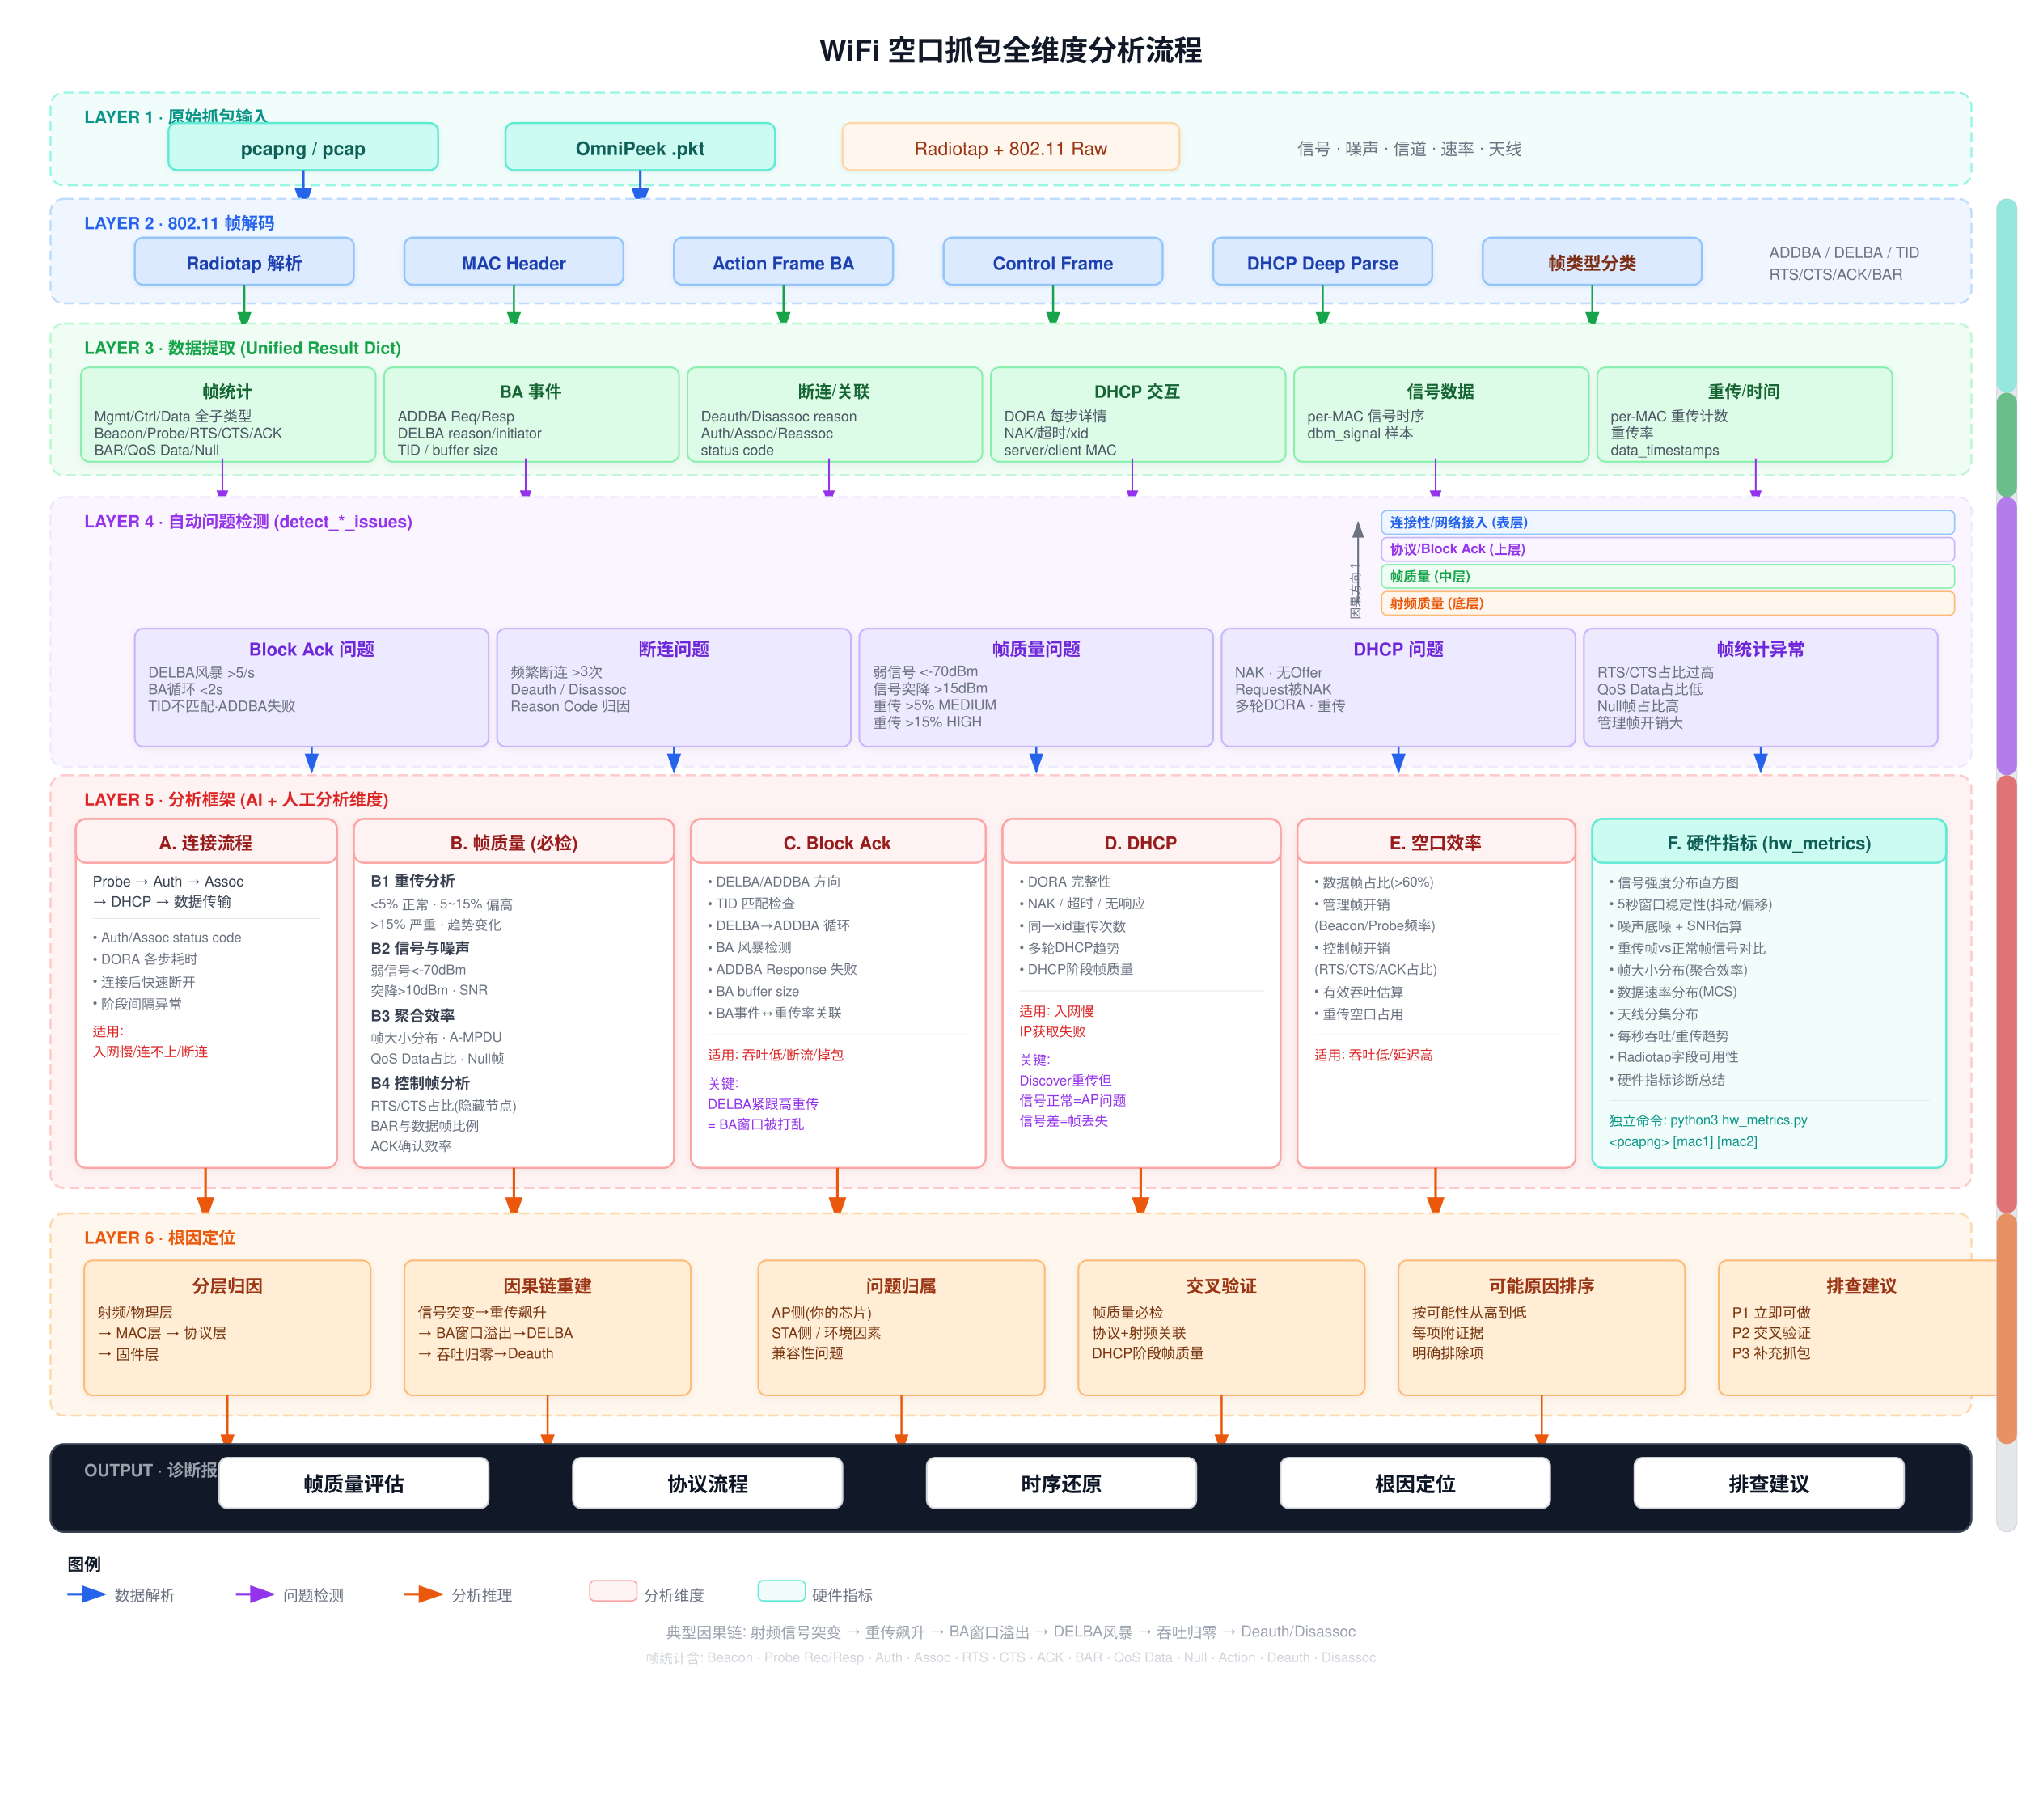
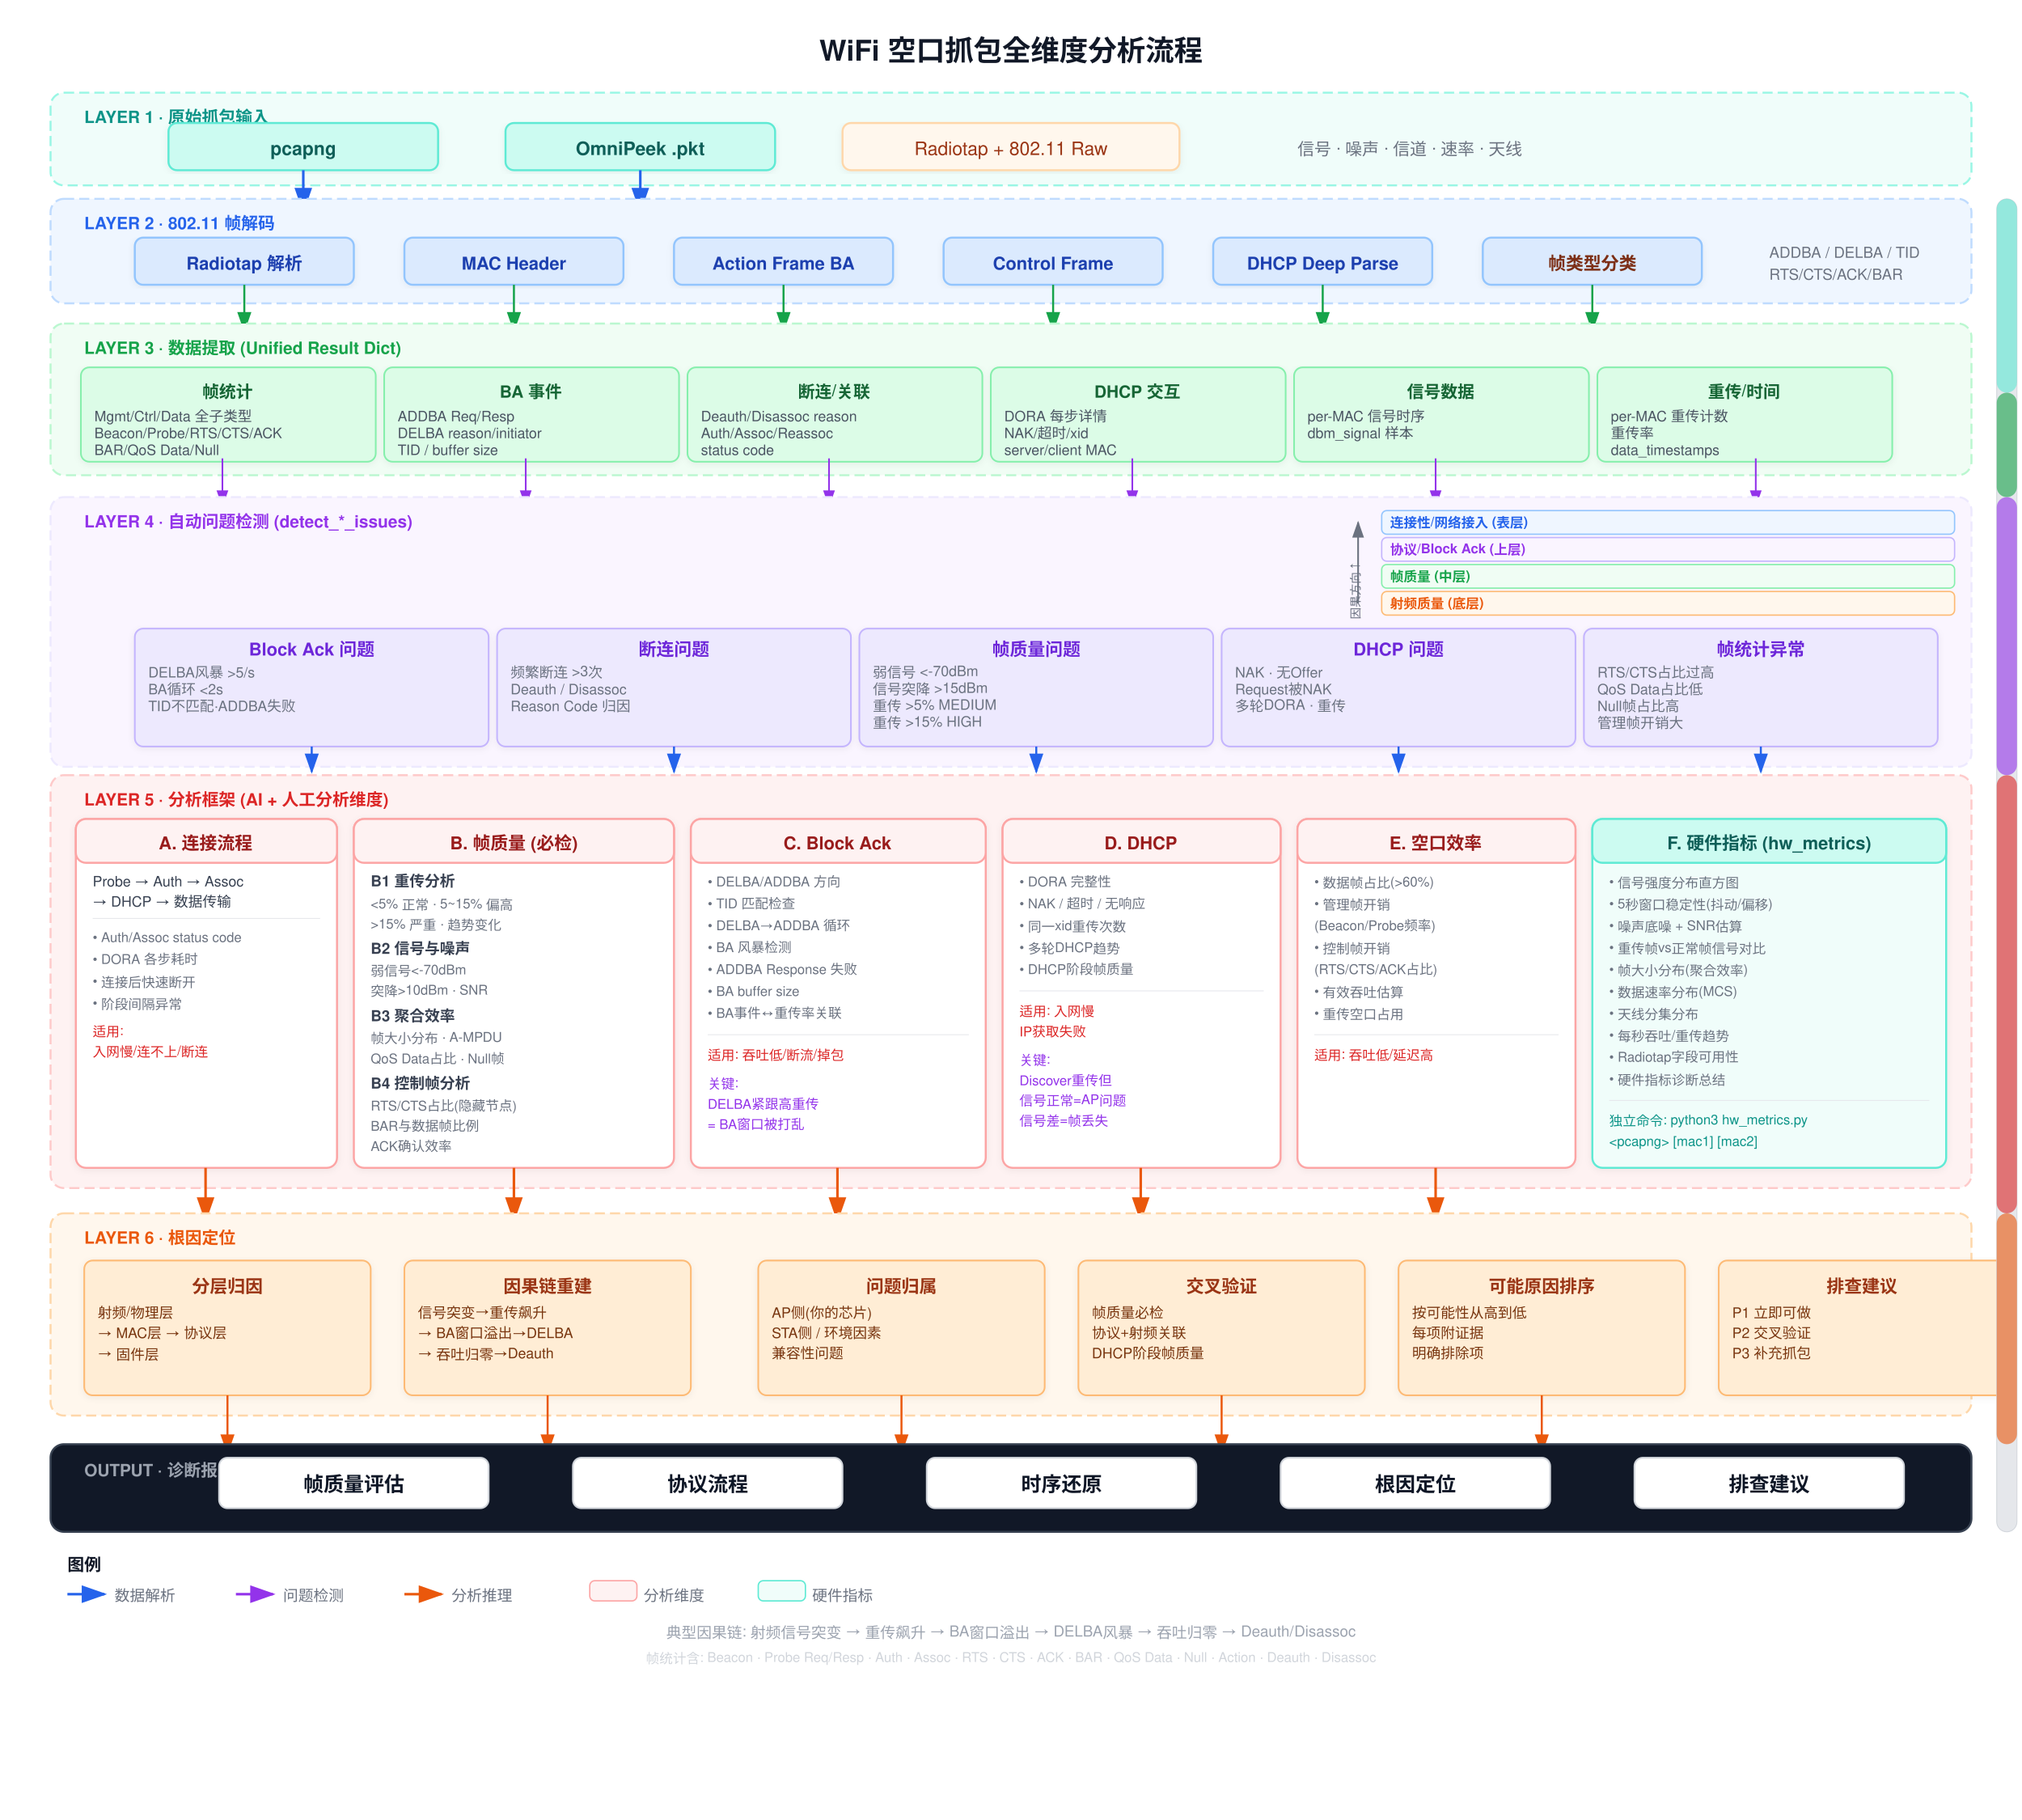
<svg xmlns="http://www.w3.org/2000/svg" viewBox="0 0 1200 1080" width="1200" height="1080">
  <style>
    text { font-family: "Helvetica Neue", Helvetica, Arial, "PingFang SC", "Microsoft YaHei", "Microsoft JhengHei", "SimHei", sans-serif; }
  </style>
  <defs>
    <marker id="ab" markerWidth="10" markerHeight="7" refX="9" refY="3.5" orient="auto">
      <polygon points="0 0, 10 3.5, 0 7" fill="#2563eb" />
    </marker>
    <marker id="ag" markerWidth="10" markerHeight="7" refX="9" refY="3.5" orient="auto">
      <polygon points="0 0, 10 3.5, 0 7" fill="#16a34a" />
    </marker>
    <marker id="ap" markerWidth="10" markerHeight="7" refX="9" refY="3.5" orient="auto">
      <polygon points="0 0, 10 3.5, 0 7" fill="#9333ea" />
    </marker>
    <marker id="ao" markerWidth="10" markerHeight="7" refX="9" refY="3.5" orient="auto">
      <polygon points="0 0, 10 3.5, 0 7" fill="#ea580c" />
    </marker>
    <marker id="ay" markerWidth="10" markerHeight="7" refX="9" refY="3.5" orient="auto">
      <polygon points="0 0, 10 3.5, 0 7" fill="#6b7280" />
    </marker>
    <filter id="sh" x="-4%" y="-4%" width="108%" height="112%">
      <feDropShadow dx="0" dy="1" stdDeviation="2" flood-color="#000" flood-opacity="0.06" />
    </filter>
  </defs>
  <rect width="1200" height="1080" fill="#ffffff" />
  <text x="600" y="36" text-anchor="middle" font-size="17" font-weight="600" fill="#111827">WiFi 空口抓包全维度分析流程</text>
  <rect x="30" y="55" width="1140" height="55" rx="8" fill="#f0fdfa" stroke="#99f6e4" stroke-width="1.2" stroke-dasharray="6,3" />
  <text x="50" y="73" font-size="10" fill="#0d9488" font-weight="600">LAYER 1 · 原始抓包输入</text>
  <g filter="url(#sh)">
    <rect x="100" y="73" width="160" height="28" rx="5" fill="#ccfbf1" stroke="#5eead4" stroke-width="1.2" />
-     <text x="180" y="92" text-anchor="middle" font-size="11" font-weight="600" fill="#115e59">pcapng / pcap</text>
+     <text x="180" y="92" text-anchor="middle" font-size="11" font-weight="600" fill="#115e59">pcapng</text>
  </g>
  <g filter="url(#sh)">
    <rect x="300" y="73" width="160" height="28" rx="5" fill="#ccfbf1" stroke="#5eead4" stroke-width="1.2" />
    <text x="380" y="92" text-anchor="middle" font-size="11" font-weight="600" fill="#115e59">OmniPeek .pkt</text>
  </g>
  <g filter="url(#sh)">
    <rect x="500" y="73" width="200" height="28" rx="5" fill="#fff7ed" stroke="#fed7aa" stroke-width="1.2" />
    <text x="600" y="92" text-anchor="middle" font-size="11" fill="#9a3412">Radiotap + 802.11 Raw</text>
  </g>
  <text x="770" y="92" font-size="10" fill="#6b7280">信号 · 噪声 · 信道 · 速率 · 天线</text>
  <line x1="180" y1="101" x2="180" y2="125" stroke="#2563eb" stroke-width="1.5" marker-end="url(#ab)" />
  <line x1="380" y1="101" x2="380" y2="125" stroke="#2563eb" stroke-width="1.5" marker-end="url(#ab)" />
  <rect x="30" y="118" width="1140" height="62" rx="8" fill="#eff6ff" stroke="#bfdbfe" stroke-width="1.2" stroke-dasharray="6,3" />
  <text x="50" y="136" font-size="10" fill="#2563eb" font-weight="600">LAYER 2 · 802.11 帧解码</text>
  <g filter="url(#sh)">
    <rect x="80" y="141" width="130" height="28" rx="5" fill="#dbeafe" stroke="#93c5fd" stroke-width="1.2" />
    <text x="145" y="160" text-anchor="middle" font-size="10.5" font-weight="600" fill="#1e40af">Radiotap 解析</text>
  </g>
  <g filter="url(#sh)">
    <rect x="240" y="141" width="130" height="28" rx="5" fill="#dbeafe" stroke="#93c5fd" stroke-width="1.2" />
    <text x="305" y="160" text-anchor="middle" font-size="10.5" font-weight="600" fill="#1e40af">MAC Header</text>
  </g>
  <g filter="url(#sh)">
    <rect x="400" y="141" width="130" height="28" rx="5" fill="#dbeafe" stroke="#93c5fd" stroke-width="1.2" />
    <text x="465" y="160" text-anchor="middle" font-size="10.5" font-weight="600" fill="#1e40af">Action Frame BA</text>
  </g>
  <g filter="url(#sh)">
    <rect x="560" y="141" width="130" height="28" rx="5" fill="#dbeafe" stroke="#93c5fd" stroke-width="1.2" />
    <text x="625" y="160" text-anchor="middle" font-size="10.5" font-weight="600" fill="#1e40af">Control Frame</text>
  </g>
  <g filter="url(#sh)">
    <rect x="720" y="141" width="130" height="28" rx="5" fill="#dbeafe" stroke="#93c5fd" stroke-width="1.2" />
    <text x="785" y="160" text-anchor="middle" font-size="10.5" font-weight="600" fill="#1e40af">DHCP Deep Parse</text>
  </g>
  <g filter="url(#sh)">
    <rect x="880" y="141" width="130" height="28" rx="5" fill="#dbeafe" stroke="#93c5fd" stroke-width="1.2" />
    <text x="945" y="160" text-anchor="middle" font-size="10.5" font-weight="600" fill="#7c2d12">帧类型分类</text>
  </g>
  <text x="1050" y="153" font-size="9" fill="#6b7280">ADDBA / DELBA / TID</text>
  <text x="1050" y="166" font-size="9" fill="#6b7280">RTS/CTS/ACK/BAR</text>
  <path d="M 145 169 L 145 196" stroke="#16a34a" stroke-width="1.2" fill="none" marker-end="url(#ag)" />
  <path d="M 305 169 L 305 196" stroke="#16a34a" stroke-width="1.2" fill="none" marker-end="url(#ag)" />
  <path d="M 465 169 L 465 196" stroke="#16a34a" stroke-width="1.2" fill="none" marker-end="url(#ag)" />
  <path d="M 625 169 L 625 196" stroke="#16a34a" stroke-width="1.2" fill="none" marker-end="url(#ag)" />
  <path d="M 785 169 L 785 196" stroke="#16a34a" stroke-width="1.2" fill="none" marker-end="url(#ag)" />
  <path d="M 945 169 L 945 196" stroke="#16a34a" stroke-width="1.2" fill="none" marker-end="url(#ag)" />
  <rect x="30" y="192" width="1140" height="90" rx="8" fill="#f0fdf4" stroke="#bbf7d0" stroke-width="1.2" stroke-dasharray="6,3" />
  <text x="50" y="210" font-size="10" fill="#16a34a" font-weight="600">LAYER 3 · 数据提取 (Unified Result Dict)</text>
  <g filter="url(#sh)">
    <rect x="48" y="218" width="175" height="56" rx="5" fill="#dcfce7" stroke="#86efac" stroke-width="1" />
    <text x="135" y="236" text-anchor="middle" font-size="10" font-weight="600" fill="#166534">帧统计</text>
    <text x="56" y="250" font-size="8.5" fill="#4b5563">Mgmt/Ctrl/Data 全子类型</text>
    <text x="56" y="260" font-size="8.5" fill="#4b5563">Beacon/Probe/RTS/CTS/ACK</text>
    <text x="56" y="270" font-size="8.5" fill="#4b5563">BAR/QoS Data/Null</text>
  </g>
  <g filter="url(#sh)">
    <rect x="228" y="218" width="175" height="56" rx="5" fill="#dcfce7" stroke="#86efac" stroke-width="1" />
    <text x="315" y="236" text-anchor="middle" font-size="10" font-weight="600" fill="#166534">BA 事件</text>
    <text x="236" y="250" font-size="8.5" fill="#4b5563">ADDBA Req/Resp</text>
    <text x="236" y="260" font-size="8.5" fill="#4b5563">DELBA reason/initiator</text>
    <text x="236" y="270" font-size="8.5" fill="#4b5563">TID / buffer size</text>
  </g>
  <g filter="url(#sh)">
    <rect x="408" y="218" width="175" height="56" rx="5" fill="#dcfce7" stroke="#86efac" stroke-width="1" />
    <text x="495" y="236" text-anchor="middle" font-size="10" font-weight="600" fill="#166534">断连/关联</text>
    <text x="416" y="250" font-size="8.5" fill="#4b5563">Deauth/Disassoc reason</text>
    <text x="416" y="260" font-size="8.5" fill="#4b5563">Auth/Assoc/Reassoc</text>
    <text x="416" y="270" font-size="8.5" fill="#4b5563">status code</text>
  </g>
  <g filter="url(#sh)">
    <rect x="588" y="218" width="175" height="56" rx="5" fill="#dcfce7" stroke="#86efac" stroke-width="1" />
    <text x="675" y="236" text-anchor="middle" font-size="10" font-weight="600" fill="#166534">DHCP 交互</text>
    <text x="596" y="250" font-size="8.5" fill="#4b5563">DORA 每步详情</text>
    <text x="596" y="260" font-size="8.5" fill="#4b5563">NAK/超时/xid</text>
    <text x="596" y="270" font-size="8.5" fill="#4b5563">server/client MAC</text>
  </g>
  <g filter="url(#sh)">
    <rect x="768" y="218" width="175" height="56" rx="5" fill="#dcfce7" stroke="#86efac" stroke-width="1" />
    <text x="855" y="236" text-anchor="middle" font-size="10" font-weight="600" fill="#166534">信号数据</text>
    <text x="776" y="250" font-size="8.5" fill="#4b5563">per-MAC 信号时序</text>
    <text x="776" y="260" font-size="8.5" fill="#4b5563">dbm_signal 样本</text>
  </g>
  <g filter="url(#sh)">
    <rect x="948" y="218" width="175" height="56" rx="5" fill="#dcfce7" stroke="#86efac" stroke-width="1" />
    <text x="1035" y="236" text-anchor="middle" font-size="10" font-weight="600" fill="#166534">重传/时间</text>
    <text x="956" y="250" font-size="8.5" fill="#4b5563">per-MAC 重传计数</text>
    <text x="956" y="260" font-size="8.5" fill="#4b5563">重传率</text>
    <text x="956" y="270" font-size="8.5" fill="#4b5563">data_timestamps</text>
  </g>
  <path d="M 132 272 L 132 300" stroke="#9333ea" stroke-width="1" fill="none" marker-end="url(#ap)" />
  <path d="M 312 272 L 312 300" stroke="#9333ea" stroke-width="1" fill="none" marker-end="url(#ap)" />
  <path d="M 492 272 L 492 300" stroke="#9333ea" stroke-width="1" fill="none" marker-end="url(#ap)" />
  <path d="M 672 272 L 672 300" stroke="#9333ea" stroke-width="1" fill="none" marker-end="url(#ap)" />
  <path d="M 852 272 L 852 300" stroke="#9333ea" stroke-width="1" fill="none" marker-end="url(#ap)" />
  <path d="M 1042 272 L 1042 300" stroke="#9333ea" stroke-width="1" fill="none" marker-end="url(#ap)" />
  <rect x="30" y="295" width="1140" height="160" rx="8" fill="#faf5ff" stroke="#ede9fe" stroke-width="1.2" stroke-dasharray="6,3" />
  <text x="50" y="313" font-size="10" fill="#9333ea" font-weight="600">LAYER 4 · 自动问题检测 (detect_*_issues)</text>
  <rect x="820" y="303" width="340" height="14" rx="3" fill="#eff6ff" stroke="#93c5fd" stroke-width="0.8" />
  <text x="825" y="313" font-size="8" font-weight="600" fill="#2563eb">连接性/网络接入 (表层)</text>
  <rect x="820" y="319" width="340" height="14" rx="3" fill="#faf5ff" stroke="#c4b5fd" stroke-width="0.8" />
  <text x="825" y="329" font-size="8" font-weight="600" fill="#9333ea">协议/Block Ack (上层)</text>
  <rect x="820" y="335" width="340" height="14" rx="3" fill="#f0fdf4" stroke="#86efac" stroke-width="0.8" />
  <text x="825" y="345" font-size="8" font-weight="600" fill="#16a34a">帧质量 (中层)</text>
  <rect x="820" y="351" width="340" height="14" rx="3" fill="#fff7ed" stroke="#fdba74" stroke-width="0.8" />
  <text x="825" y="361" font-size="8" font-weight="600" fill="#ea580c">射频质量 (底层)</text>
  <line x1="806" y1="358" x2="806" y2="310" stroke="#6b7280" stroke-width="1" marker-end="url(#ay)" />
  <text x="804" y="337" text-anchor="end" font-size="7" fill="#6b7280" transform="rotate(-90,804,334)">因果方向 ↑</text>
  <g filter="url(#sh)">
    <rect x="80" y="373" width="210" height="70" rx="5" fill="#ede9fe" stroke="#c4b5fd" stroke-width="1" />
    <text x="185" y="389" text-anchor="middle" font-size="10.5" font-weight="600" fill="#6d28d9">Block Ack 问题</text>
    <text x="88" y="402" font-size="8.5" fill="#6b7280">DELBA风暴 &gt;5/s</text>
    <text x="88" y="412" font-size="8.5" fill="#6b7280">BA循环 &lt;2s</text>
    <text x="88" y="422" font-size="8.5" fill="#6b7280">TID不匹配·ADDBA失败</text>
  </g>
  <g filter="url(#sh)">
    <rect x="295" y="373" width="210" height="70" rx="5" fill="#ede9fe" stroke="#c4b5fd" stroke-width="1" />
    <text x="400" y="389" text-anchor="middle" font-size="10.5" font-weight="600" fill="#6d28d9">断连问题</text>
    <text x="303" y="402" font-size="8.5" fill="#6b7280">频繁断连 &gt;3次</text>
    <text x="303" y="412" font-size="8.5" fill="#6b7280">Deauth / Disassoc</text>
    <text x="303" y="422" font-size="8.5" fill="#6b7280">Reason Code 归因</text>
  </g>
  <g filter="url(#sh)">
    <rect x="510" y="373" width="210" height="70" rx="5" fill="#ede9fe" stroke="#c4b5fd" stroke-width="1" />
    <text x="615" y="389" text-anchor="middle" font-size="10.5" font-weight="600" fill="#6d28d9">帧质量问题</text>
    <text x="518" y="402" font-size="8.5" fill="#6b7280">弱信号 &lt;-70dBm</text>
    <text x="518" y="412" font-size="8.5" fill="#6b7280">信号突降 &gt;15dBm</text>
    <text x="518" y="422" font-size="8.5" fill="#6b7280">重传 &gt;5% MEDIUM</text>
    <text x="518" y="432" font-size="8.5" fill="#6b7280">重传 &gt;15% HIGH</text>
  </g>
  <g filter="url(#sh)">
    <rect x="725" y="373" width="210" height="70" rx="5" fill="#ede9fe" stroke="#c4b5fd" stroke-width="1" />
    <text x="830" y="389" text-anchor="middle" font-size="10.5" font-weight="600" fill="#6d28d9">DHCP 问题</text>
    <text x="733" y="402" font-size="8.5" fill="#6b7280">NAK · 无Offer</text>
    <text x="733" y="412" font-size="8.5" fill="#6b7280">Request被NAK</text>
    <text x="733" y="422" font-size="8.5" fill="#6b7280">多轮DORA · 重传</text>
  </g>
  <g filter="url(#sh)">
    <rect x="940" y="373" width="210" height="70" rx="5" fill="#ede9fe" stroke="#c4b5fd" stroke-width="1" />
    <text x="1045" y="389" text-anchor="middle" font-size="10.5" font-weight="600" fill="#6d28d9">帧统计异常</text>
    <text x="948" y="402" font-size="8.5" fill="#6b7280">RTS/CTS占比过高</text>
    <text x="948" y="412" font-size="8.5" fill="#6b7280">QoS Data占比低</text>
    <text x="948" y="422" font-size="8.5" fill="#6b7280">Null帧占比高</text>
    <text x="948" y="432" font-size="8.5" fill="#6b7280">管理帧开销大</text>
  </g>
  <path d="M 185 443 L 185 458" stroke="#2563eb" stroke-width="1.2" fill="none" marker-end="url(#ab)" />
  <path d="M 400 443 L 400 458" stroke="#2563eb" stroke-width="1.2" fill="none" marker-end="url(#ab)" />
  <path d="M 615 443 L 615 458" stroke="#2563eb" stroke-width="1.2" fill="none" marker-end="url(#ab)" />
  <path d="M 830 443 L 830 458" stroke="#2563eb" stroke-width="1.2" fill="none" marker-end="url(#ab)" />
  <path d="M 1045 443 L 1045 458" stroke="#2563eb" stroke-width="1.2" fill="none" marker-end="url(#ab)" />
  <rect x="30" y="460" width="1140" height="245" rx="8" fill="#fef2f2" stroke="#fecaca" stroke-width="1.2" stroke-dasharray="6,3" />
  <text x="50" y="478" font-size="10" fill="#dc2626" font-weight="600">LAYER 5 · 分析框架 (AI + 人工分析维度)</text>
  <g filter="url(#sh)">
    <rect x="45" y="486" width="155" height="207" rx="6" fill="#ffffff" stroke="#fca5a5" stroke-width="1.2" />
    <rect x="45" y="486" width="155" height="26" rx="6" fill="#fef2f2" stroke="#fca5a5" stroke-width="1.2" />
    <text x="122" y="504" text-anchor="middle" font-size="10.5" font-weight="600" fill="#991b1b">A. 连接流程</text>
    <text x="55" y="526" font-size="8.5" fill="#374151">Probe → Auth → Assoc</text>
    <text x="55" y="538" font-size="8.5" fill="#374151">→ DHCP → 数据传输</text>
    <line x1="55" y1="545" x2="190" y2="545" stroke="#e5e7eb" stroke-width="0.5" />
    <text x="55" y="559" font-size="8" fill="#6b7280">• Auth/Assoc status code</text>
    <text x="55" y="572" font-size="8" fill="#6b7280">• DORA 各步耗时</text>
    <text x="55" y="585" font-size="8" fill="#6b7280">• 连接后快速断开</text>
    <text x="55" y="598" font-size="8" fill="#6b7280">• 阶段间隔异常</text>
    <text x="55" y="615" font-size="8" fill="#dc2626">适用:</text>
    <text x="55" y="627" font-size="8" fill="#dc2626">入网慢/连不上/断连</text>
  </g>
  <g filter="url(#sh)">
    <rect x="210" y="486" width="190" height="207" rx="6" fill="#ffffff" stroke="#fca5a5" stroke-width="1.2" />
    <rect x="210" y="486" width="190" height="26" rx="6" fill="#fef2f2" stroke="#fca5a5" stroke-width="1.2" />
    <text x="305" y="504" text-anchor="middle" font-size="10.5" font-weight="600" fill="#991b1b">B. 帧质量 (必检)</text>
    <text x="220" y="526" font-size="9" font-weight="600" fill="#374151">B1 重传分析</text>
    <text x="220" y="539" font-size="8" fill="#6b7280">&lt;5% 正常 · 5~15% 偏高</text>
    <text x="220" y="551" font-size="8" fill="#6b7280">&gt;15% 严重 · 趋势变化</text>
    <text x="220" y="566" font-size="9" font-weight="600" fill="#374151">B2 信号与噪声</text>
    <text x="220" y="579" font-size="8" fill="#6b7280">弱信号&lt;-70dBm</text>
    <text x="220" y="591" font-size="8" fill="#6b7280">突降&gt;10dBm · SNR</text>
    <text x="220" y="606" font-size="9" font-weight="600" fill="#374151">B3 聚合效率</text>
    <text x="220" y="619" font-size="8" fill="#6b7280">帧大小分布 · A-MPDU</text>
    <text x="220" y="631" font-size="8" fill="#6b7280">QoS Data占比 · Null帧</text>
    <text x="220" y="646" font-size="9" font-weight="600" fill="#374151">B4 控制帧分析</text>
    <text x="220" y="659" font-size="8" fill="#6b7280">RTS/CTS占比(隐藏节点)</text>
    <text x="220" y="671" font-size="8" fill="#6b7280">BAR与数据帧比例</text>
    <text x="220" y="683" font-size="8" fill="#6b7280">ACK确认效率</text>
  </g>
  <g filter="url(#sh)">
    <rect x="410" y="486" width="175" height="207" rx="6" fill="#ffffff" stroke="#fca5a5" stroke-width="1.2" />
    <rect x="410" y="486" width="175" height="26" rx="6" fill="#fef2f2" stroke="#fca5a5" stroke-width="1.2" />
    <text x="497" y="504" text-anchor="middle" font-size="10.5" font-weight="600" fill="#991b1b">C. Block Ack</text>
    <text x="420" y="526" font-size="8" fill="#6b7280">• DELBA/ADDBA 方向</text>
    <text x="420" y="539" font-size="8" fill="#6b7280">• TID 匹配检查</text>
    <text x="420" y="552" font-size="8" fill="#6b7280">• DELBA→ADDBA 循环</text>
    <text x="420" y="565" font-size="8" fill="#6b7280">• BA 风暴检测</text>
    <text x="420" y="578" font-size="8" fill="#6b7280">• ADDBA Response 失败</text>
    <text x="420" y="591" font-size="8" fill="#6b7280">• BA buffer size</text>
    <text x="420" y="604" font-size="8" fill="#6b7280">• BA事件↔重传率关联</text>
    <line x1="420" y1="614" x2="575" y2="614" stroke="#e5e7eb" stroke-width="0.5" />
    <text x="420" y="629" font-size="8" fill="#dc2626">适用: 吞吐低/断流/掉包</text>
    <text x="420" y="646" font-size="8" fill="#9333ea">关键:</text>
    <text x="420" y="658" font-size="8" fill="#9333ea">DELBA紧跟高重传</text>
    <text x="420" y="670" font-size="8" fill="#9333ea">= BA窗口被打乱</text>
  </g>
  <g filter="url(#sh)">
    <rect x="595" y="486" width="165" height="207" rx="6" fill="#ffffff" stroke="#fca5a5" stroke-width="1.2" />
    <rect x="595" y="486" width="165" height="26" rx="6" fill="#fef2f2" stroke="#fca5a5" stroke-width="1.2" />
    <text x="677" y="504" text-anchor="middle" font-size="10.5" font-weight="600" fill="#991b1b">D. DHCP</text>
    <text x="605" y="526" font-size="8" fill="#6b7280">• DORA 完整性</text>
    <text x="605" y="539" font-size="8" fill="#6b7280">• NAK / 超时 / 无响应</text>
    <text x="605" y="552" font-size="8" fill="#6b7280">• 同一xid重传次数</text>
    <text x="605" y="565" font-size="8" fill="#6b7280">• 多轮DHCP趋势</text>
    <text x="605" y="578" font-size="8" fill="#6b7280">• DHCP阶段帧质量</text>
    <line x1="605" y1="588" x2="750" y2="588" stroke="#e5e7eb" stroke-width="0.5" />
    <text x="605" y="603" font-size="8" fill="#dc2626">适用: 入网慢</text>
    <text x="605" y="615" font-size="8" fill="#dc2626">IP获取失败</text>
    <text x="605" y="632" font-size="8" fill="#9333ea">关键:</text>
    <text x="605" y="644" font-size="8" fill="#9333ea">Discover重传但</text>
    <text x="605" y="656" font-size="8" fill="#9333ea">信号正常=AP问题</text>
    <text x="605" y="668" font-size="8" fill="#9333ea">信号差=帧丢失</text>
  </g>
  <g filter="url(#sh)">
    <rect x="770" y="486" width="165" height="207" rx="6" fill="#ffffff" stroke="#fca5a5" stroke-width="1.2" />
    <rect x="770" y="486" width="165" height="26" rx="6" fill="#fef2f2" stroke="#fca5a5" stroke-width="1.2" />
    <text x="852" y="504" text-anchor="middle" font-size="10.5" font-weight="600" fill="#991b1b">E. 空口效率</text>
    <text x="780" y="526" font-size="8" fill="#6b7280">• 数据帧占比(&gt;60%)</text>
    <text x="780" y="539" font-size="8" fill="#6b7280">• 管理帧开销</text>
    <text x="780" y="552" font-size="8" fill="#6b7280">  (Beacon/Probe频率)</text>
    <text x="780" y="565" font-size="8" fill="#6b7280">• 控制帧开销</text>
    <text x="780" y="578" font-size="8" fill="#6b7280">  (RTS/CTS/ACK占比)</text>
    <text x="780" y="591" font-size="8" fill="#6b7280">• 有效吞吐估算</text>
    <text x="780" y="604" font-size="8" fill="#6b7280">• 重传空口占用</text>
    <line x1="780" y1="614" x2="925" y2="614" stroke="#e5e7eb" stroke-width="0.5" />
    <text x="780" y="629" font-size="8" fill="#dc2626">适用: 吞吐低/延迟高</text>
  </g>
  <g filter="url(#sh)">
    <rect x="945" y="486" width="210" height="207" rx="6" fill="#f0fdfa" stroke="#5eead4" stroke-width="1.2" />
    <rect x="945" y="486" width="210" height="26" rx="6" fill="#ccfbf1" stroke="#5eead4" stroke-width="1.2" />
    <text x="1050" y="504" text-anchor="middle" font-size="10.5" font-weight="600" fill="#115e59">F. 硬件指标 (hw_metrics)</text>
    <text x="955" y="526" font-size="8" fill="#6b7280">• 信号强度分布直方图</text>
    <text x="955" y="539" font-size="8" fill="#6b7280">• 5秒窗口稳定性(抖动/偏移)</text>
    <text x="955" y="552" font-size="8" fill="#6b7280">• 噪声底噪 + SNR估算</text>
    <text x="955" y="565" font-size="8" fill="#6b7280">• 重传帧vs正常帧信号对比</text>
    <text x="955" y="578" font-size="8" fill="#6b7280">• 帧大小分布(聚合效率)</text>
    <text x="955" y="591" font-size="8" fill="#6b7280">• 数据速率分布(MCS)</text>
    <text x="955" y="604" font-size="8" fill="#6b7280">• 天线分集分布</text>
    <text x="955" y="617" font-size="8" fill="#6b7280">• 每秒吞吐/重传趋势</text>
    <text x="955" y="630" font-size="8" fill="#6b7280">• Radiotap字段可用性</text>
    <text x="955" y="643" font-size="8" fill="#6b7280">• 硬件指标诊断总结</text>
    <line x1="955" y1="653" x2="1145" y2="653" stroke="#e5e7eb" stroke-width="0.5" />
    <text x="955" y="668" font-size="8" fill="#0d9488">独立命令: python3 hw_metrics.py</text>
    <text x="955" y="680" font-size="8" fill="#0d9488">&lt;pcapng&gt; [mac1] [mac2]</text>
  </g>
  <path d="M 122 693 L 122 724" stroke="#ea580c" stroke-width="1.5" fill="none" marker-end="url(#ao)" />
  <path d="M 305 693 L 305 724" stroke="#ea580c" stroke-width="1.5" fill="none" marker-end="url(#ao)" />
  <path d="M 497 693 L 497 724" stroke="#ea580c" stroke-width="1.5" fill="none" marker-end="url(#ao)" />
  <path d="M 677 693 L 677 724" stroke="#ea580c" stroke-width="1.5" fill="none" marker-end="url(#ao)" />
  <path d="M 852 693 L 852 724" stroke="#ea580c" stroke-width="1.5" fill="none" marker-end="url(#ao)" />
  <rect x="30" y="720" width="1140" height="120" rx="8" fill="#fff7ed" stroke="#fed7aa" stroke-width="1.2" stroke-dasharray="6,3" />
  <text x="50" y="738" font-size="10" fill="#ea580c" font-weight="600">LAYER 6 · 根因定位</text>
  <g filter="url(#sh)">
    <rect x="50" y="748" width="170" height="80" rx="5" fill="#ffedd5" stroke="#fdba74" stroke-width="1" />
    <text x="135" y="767" text-anchor="middle" font-size="10.5" font-weight="600" fill="#9a3412">分层归因</text>
    <text x="58" y="782" font-size="8.5" fill="#78350f">射频/物理层</text>
    <text x="58" y="794" font-size="8.5" fill="#78350f">→ MAC层 → 协议层</text>
    <text x="58" y="806" font-size="8.5" fill="#78350f">→ 固件层</text>
  </g>
  <g filter="url(#sh)">
    <rect x="240" y="748" width="170" height="80" rx="5" fill="#ffedd5" stroke="#fdba74" stroke-width="1" />
    <text x="325" y="767" text-anchor="middle" font-size="10.5" font-weight="600" fill="#9a3412">因果链重建</text>
    <text x="248" y="782" font-size="8.5" fill="#78350f">信号突变→重传飙升</text>
    <text x="248" y="794" font-size="8.5" fill="#78350f">→ BA窗口溢出→DELBA</text>
    <text x="248" y="806" font-size="8.5" fill="#78350f">→ 吞吐归零→Deauth</text>
  </g>
  <g filter="url(#sh)">
    <rect x="450" y="748" width="170" height="80" rx="5" fill="#ffedd5" stroke="#fdba74" stroke-width="1" />
    <text x="535" y="767" text-anchor="middle" font-size="10.5" font-weight="600" fill="#9a3412">问题归属</text>
    <text x="458" y="782" font-size="8.5" fill="#78350f">AP侧(你的芯片)</text>
    <text x="458" y="794" font-size="8.5" fill="#78350f">STA侧 / 环境因素</text>
    <text x="458" y="806" font-size="8.5" fill="#78350f">兼容性问题</text>
  </g>
  <g filter="url(#sh)">
    <rect x="640" y="748" width="170" height="80" rx="5" fill="#ffedd5" stroke="#fdba74" stroke-width="1" />
    <text x="725" y="767" text-anchor="middle" font-size="10.5" font-weight="600" fill="#9a3412">交叉验证</text>
    <text x="648" y="782" font-size="8.5" fill="#78350f">帧质量必检</text>
    <text x="648" y="794" font-size="8.5" fill="#78350f">协议+射频关联</text>
    <text x="648" y="806" font-size="8.5" fill="#78350f">DHCP阶段帧质量</text>
  </g>
  <g filter="url(#sh)">
    <rect x="830" y="748" width="170" height="80" rx="5" fill="#ffedd5" stroke="#fdba74" stroke-width="1" />
    <text x="915" y="767" text-anchor="middle" font-size="10.5" font-weight="600" fill="#9a3412">可能原因排序</text>
    <text x="838" y="782" font-size="8.5" fill="#78350f">按可能性从高到低</text>
    <text x="838" y="794" font-size="8.5" fill="#78350f">每项附证据</text>
    <text x="838" y="806" font-size="8.5" fill="#78350f">明确排除项</text>
  </g>
  <g filter="url(#sh)">
    <rect x="1020" y="748" width="170" height="80" rx="5" fill="#ffedd5" stroke="#fdba74" stroke-width="1" />
    <text x="1105" y="767" text-anchor="middle" font-size="10.5" font-weight="600" fill="#9a3412">排查建议</text>
    <text x="1028" y="782" font-size="8.5" fill="#78350f">P1 立即可做</text>
    <text x="1028" y="794" font-size="8.5" fill="#78350f">P2 交叉验证</text>
    <text x="1028" y="806" font-size="8.5" fill="#78350f">P3 补充抓包</text>
  </g>
  <path d="M 135 828 L 135 862" stroke="#ea580c" stroke-width="1.2" fill="none" marker-end="url(#ao)" />
  <path d="M 325 828 L 325 862" stroke="#ea580c" stroke-width="1.2" fill="none" marker-end="url(#ao)" />
  <path d="M 535 828 L 535 862" stroke="#ea580c" stroke-width="1.2" fill="none" marker-end="url(#ao)" />
  <path d="M 725 828 L 725 862" stroke="#ea580c" stroke-width="1.2" fill="none" marker-end="url(#ao)" />
  <path d="M 915 828 L 915 862" stroke="#ea580c" stroke-width="1.2" fill="none" marker-end="url(#ao)" />
  <rect x="30" y="857" width="1140" height="52" rx="8" fill="#111827" stroke="#374151" stroke-width="1.2" />
  <text x="50" y="876" font-size="10" fill="#9ca3af" font-weight="600">OUTPUT · 诊断报告</text>
  <g filter="url(#sh)">
    <rect x="130" y="865" width="160" height="30" rx="5" fill="#ffffff" stroke="#d1d5db" stroke-width="1" />
    <text x="210" y="885" text-anchor="middle" font-size="12" font-weight="600" fill="#111827">帧质量评估</text>
  </g>
  <g filter="url(#sh)">
    <rect x="340" y="865" width="160" height="30" rx="5" fill="#ffffff" stroke="#d1d5db" stroke-width="1" />
    <text x="420" y="885" text-anchor="middle" font-size="12" font-weight="600" fill="#111827">协议流程</text>
  </g>
  <g filter="url(#sh)">
    <rect x="550" y="865" width="160" height="30" rx="5" fill="#ffffff" stroke="#d1d5db" stroke-width="1" />
    <text x="630" y="885" text-anchor="middle" font-size="12" font-weight="600" fill="#111827">时序还原</text>
  </g>
  <g filter="url(#sh)">
    <rect x="760" y="865" width="160" height="30" rx="5" fill="#ffffff" stroke="#d1d5db" stroke-width="1" />
    <text x="840" y="885" text-anchor="middle" font-size="12" font-weight="600" fill="#111827">根因定位</text>
  </g>
  <g filter="url(#sh)">
    <rect x="970" y="865" width="160" height="30" rx="5" fill="#ffffff" stroke="#d1d5db" stroke-width="1" />
    <text x="1050" y="885" text-anchor="middle" font-size="12" font-weight="600" fill="#111827">排查建议</text>
  </g>
  <text x="1192" y="237" text-anchor="middle" font-size="8" fill="#374151" transform="rotate(-90,1192,175)">解码</text>
  <text x="1192" y="326" text-anchor="middle" font-size="8" fill="#374151" transform="rotate(-90,1192,264)">提取</text>
  <text x="1192" y="408" text-anchor="middle" font-size="8" fill="#374151" transform="rotate(-90,1192,346)">检测</text>
  <text x="1192" y="590" text-anchor="middle" font-size="8" fill="#374151" transform="rotate(-90,1192,528)">分析</text>
  <text x="1192" y="788" text-anchor="middle" font-size="8" fill="#374151" transform="rotate(-90,1192,726)">定位</text>
  <rect x="1185" y="118" width="12" height="791" rx="6" fill="#e5e7eb" stroke="#d1d5db" stroke-width="0.5" />
  <rect x="1185" y="118" width="12" height="115" rx="6" fill="#5eead4" opacity="0.6" />
  <rect x="1185" y="233" width="12" height="62" rx="6" fill="#16a34a" opacity="0.6" />
  <rect x="1185" y="295" width="12" height="165" rx="6" fill="#9333ea" opacity="0.6" />
  <rect x="1185" y="460" width="12" height="260" rx="6" fill="#dc2626" opacity="0.6" />
  <rect x="1185" y="720" width="12" height="137" rx="6" fill="#ea580c" opacity="0.6" />
  <g transform="translate(40, 932)">
    <text x="0" y="0" font-size="10" font-weight="600" fill="#111827">图例</text>
    <line x1="0" y1="14" x2="22" y2="14" stroke="#2563eb" stroke-width="1.5" marker-end="url(#ab)" />
    <text x="28" y="18" font-size="9" fill="#6b7280">数据解析</text>
    <line x1="100" y1="14" x2="122" y2="14" stroke="#9333ea" stroke-width="1.5" marker-end="url(#ap)" />
    <text x="128" y="18" font-size="9" fill="#6b7280">问题检测</text>
    <line x1="200" y1="14" x2="222" y2="14" stroke="#ea580c" stroke-width="1.5" marker-end="url(#ao)" />
    <text x="228" y="18" font-size="9" fill="#6b7280">分析推理</text>
    <rect x="310" y="6" width="28" height="12" rx="3" fill="#fef2f2" stroke="#fca5a5" stroke-width="0.8" />
    <text x="342" y="18" font-size="9" fill="#6b7280">分析维度</text>
    <rect x="410" y="6" width="28" height="12" rx="3" fill="#f0fdfa" stroke="#5eead4" stroke-width="0.8" />
    <text x="442" y="18" font-size="9" fill="#6b7280">硬件指标</text>
  </g>
  <text x="600" y="972" text-anchor="middle" font-size="9" fill="#9ca3af">典型因果链: 射频信号突变 → 重传飙升 → BA窗口溢出 → DELBA风暴 → 吞吐归零 → Deauth/Disassoc</text>
  <text x="600" y="987" text-anchor="middle" font-size="8" fill="#d1d5db">帧统计含: Beacon · Probe Req/Resp · Auth · Assoc · RTS · CTS · ACK · BAR · QoS Data · Null · Action · Deauth · Disassoc</text>
</svg>
